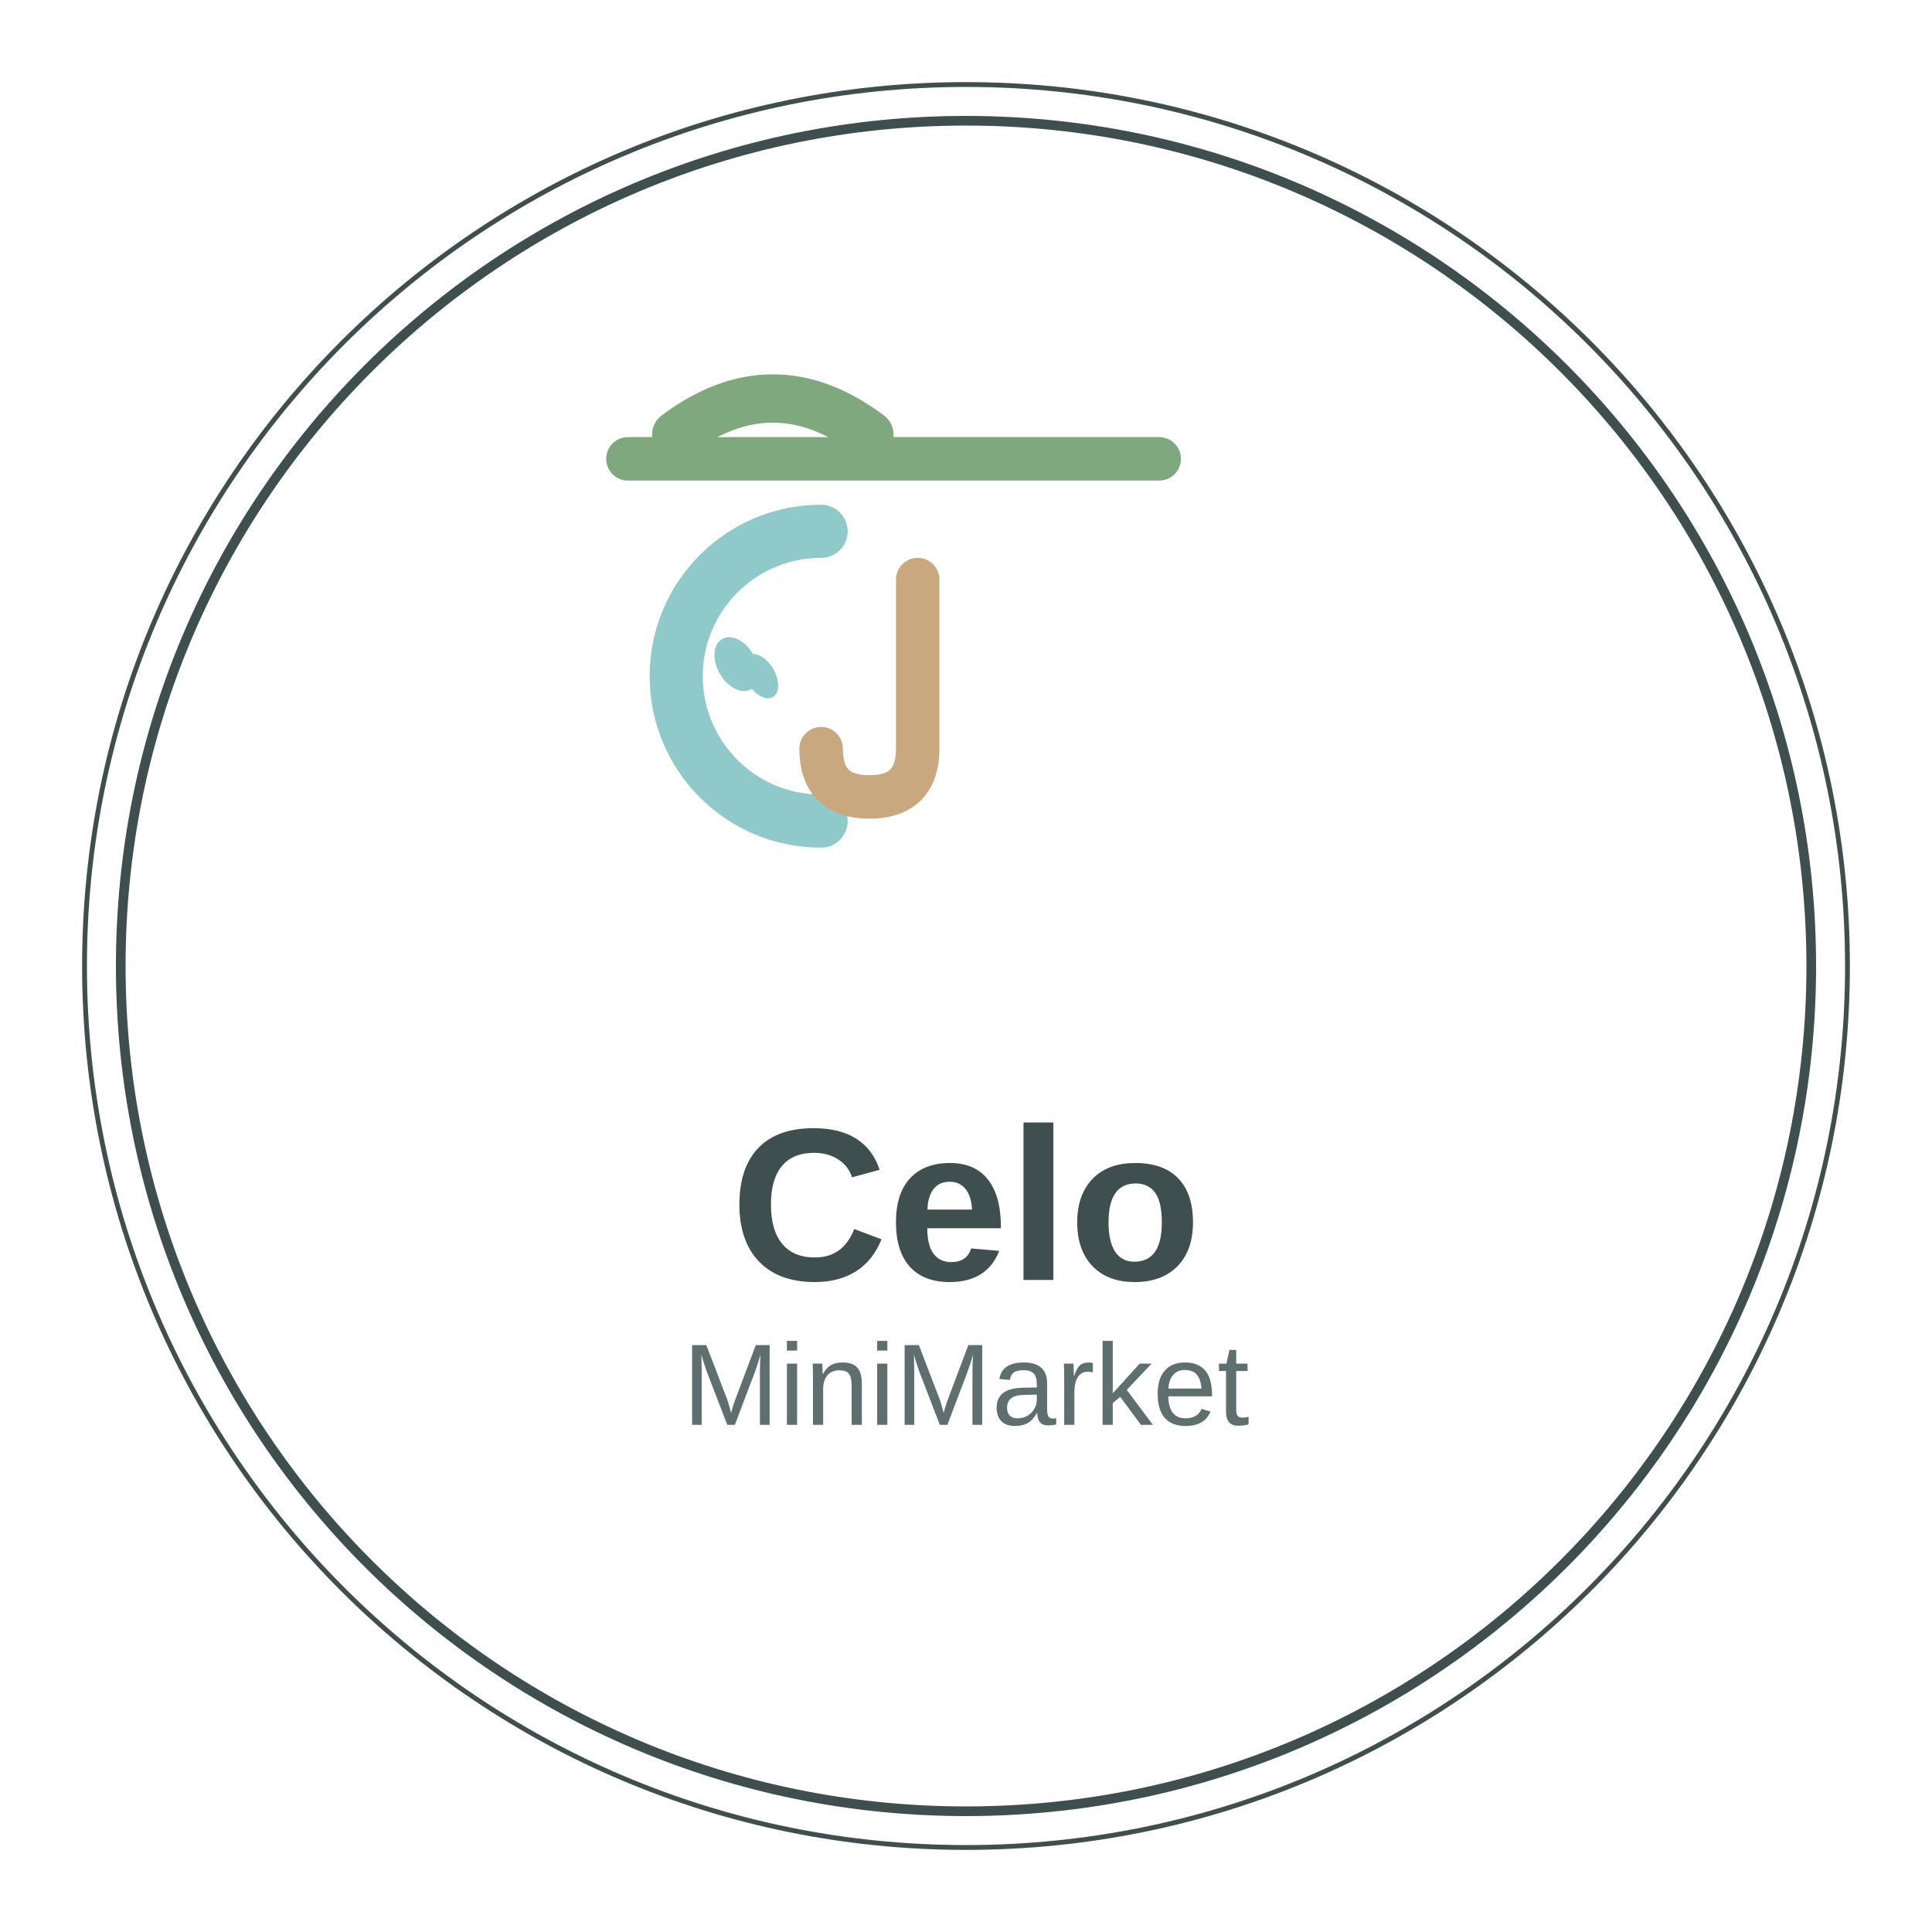
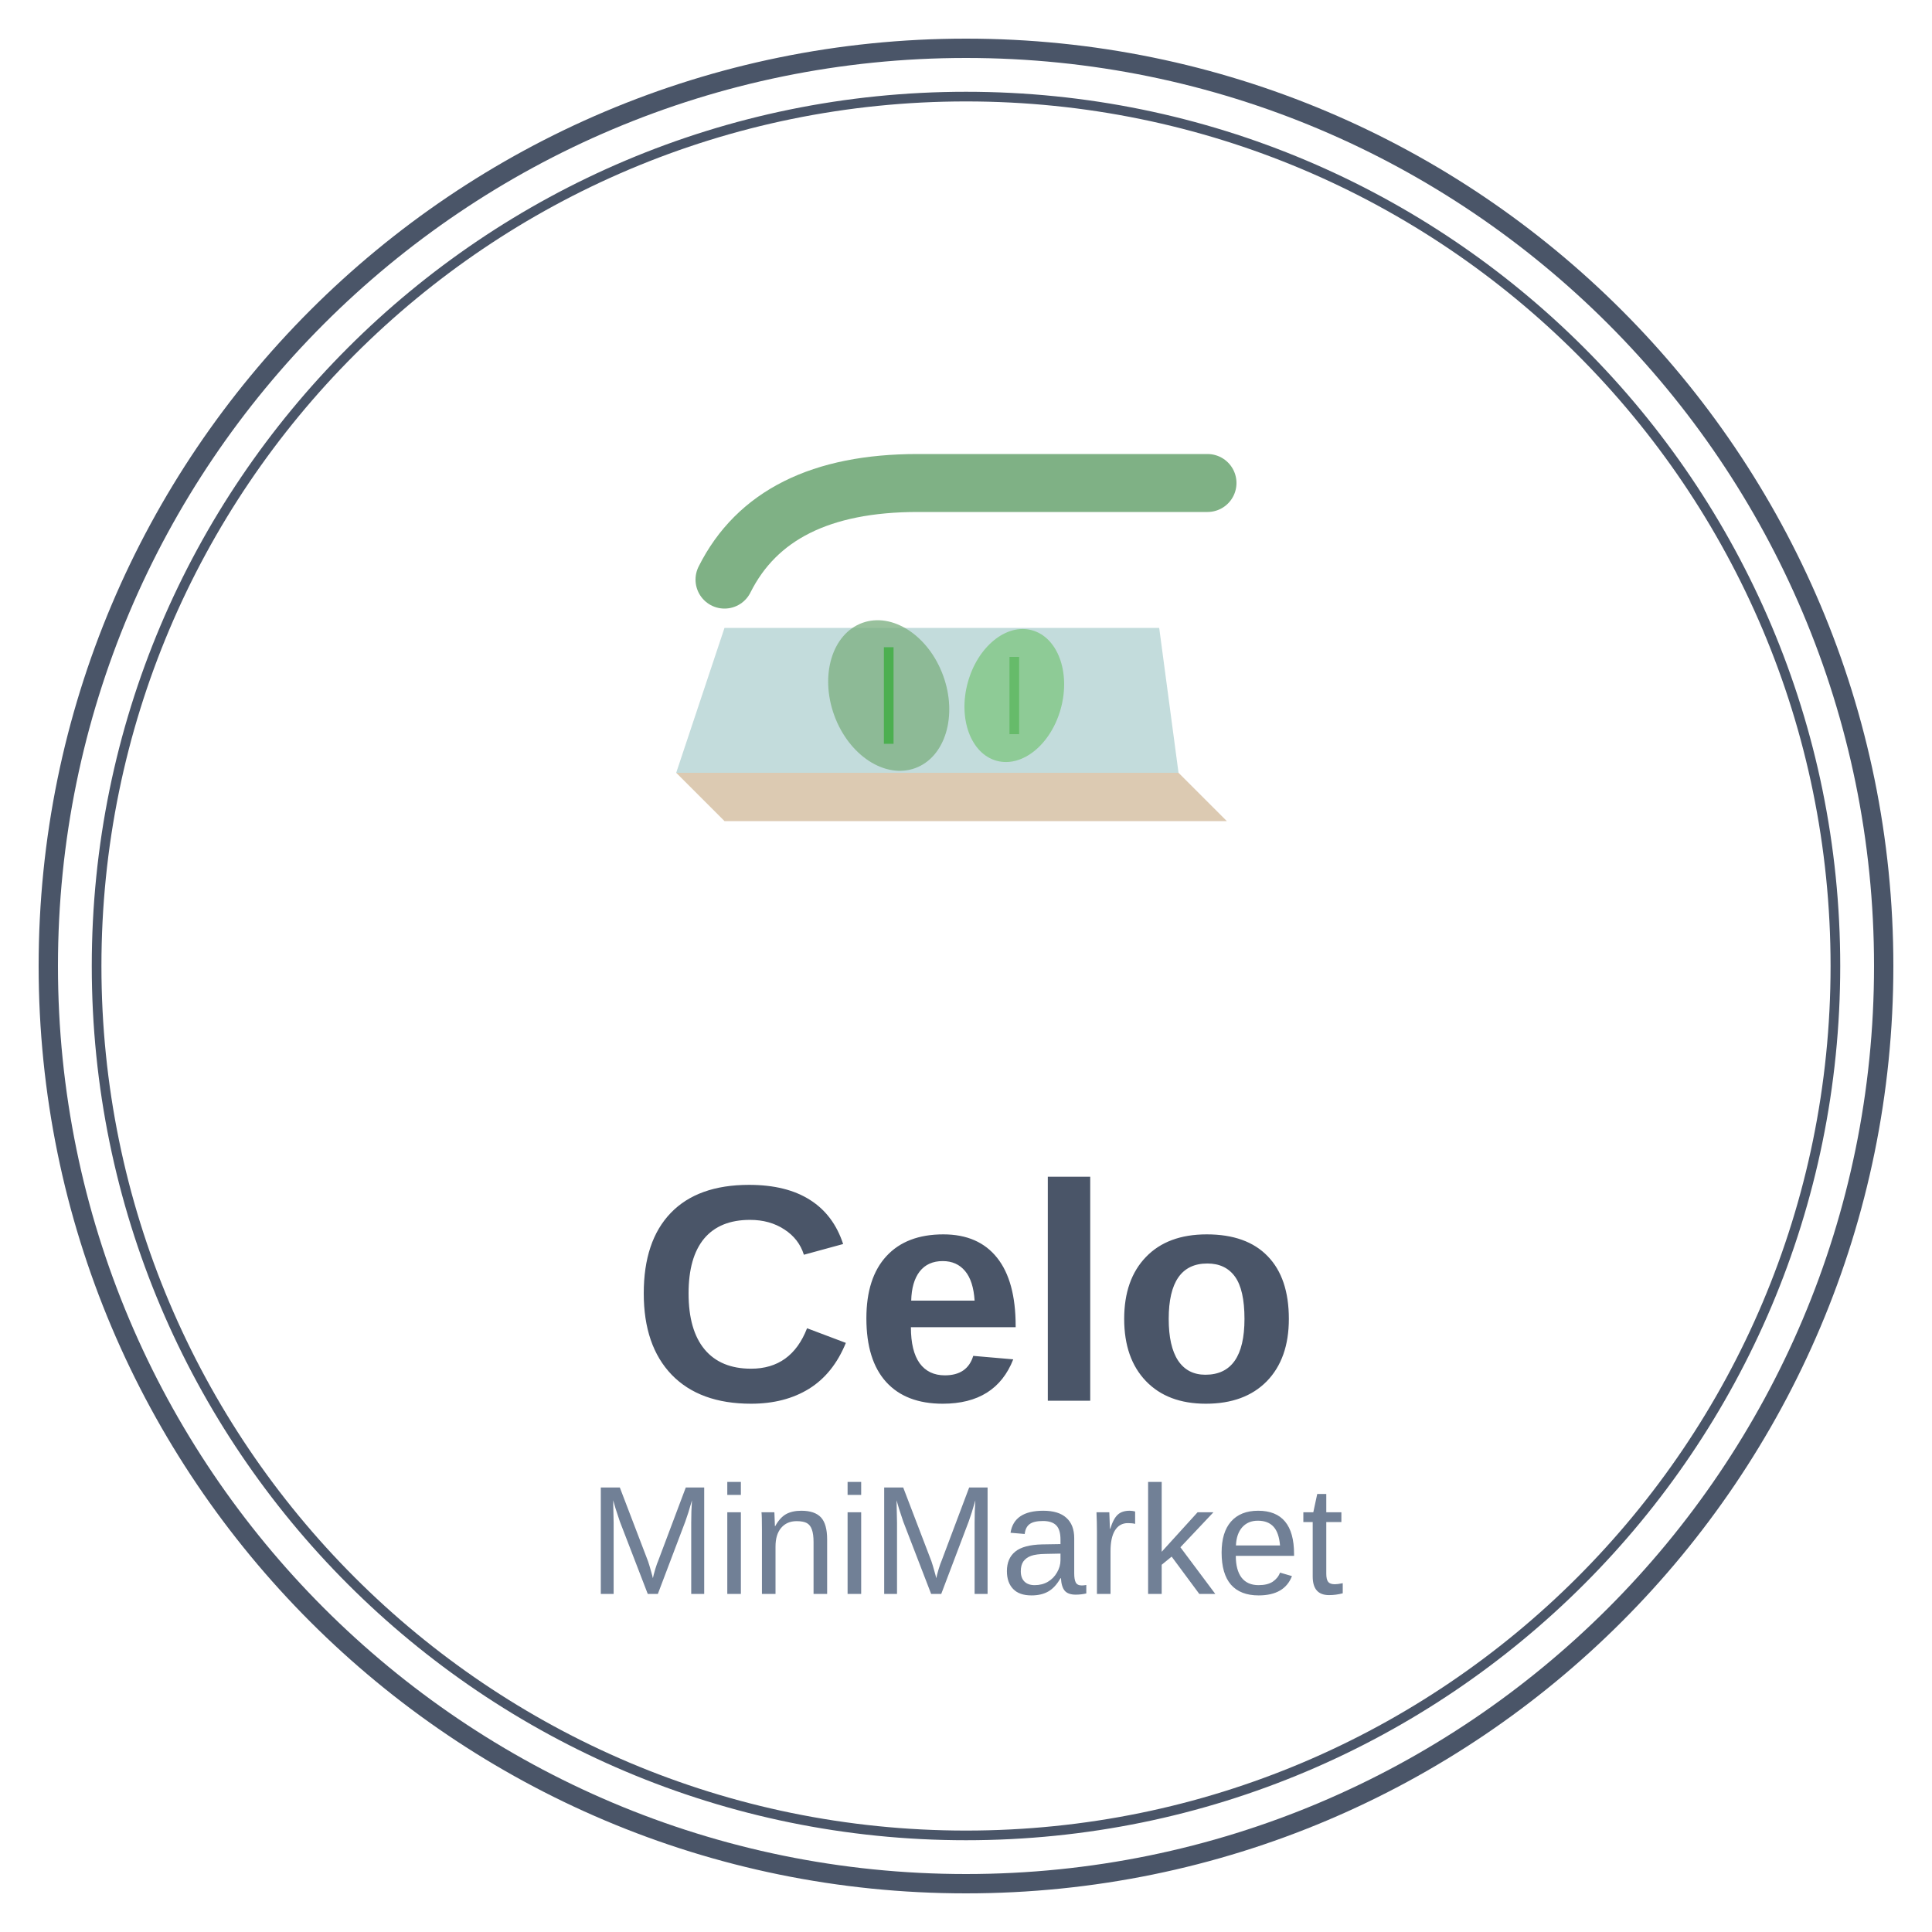
- <svg xmlns="http://www.w3.org/2000/svg" viewBox="0 0 800 800">
-   <circle cx="400" cy="400" r="350" fill="none" stroke="#3f4f4f" stroke-width="4" />
-   <circle cx="400" cy="400" r="365" fill="none" stroke="#3f4f4f" stroke-width="2" />
-   <g transform="translate(200, 180)">
-     <path d="M 80 0 Q 120 -30, 160 0" fill="none" stroke="#7fa87f" stroke-width="20" stroke-linecap="round" />
-     <line x1="60" y1="10" x2="280" y2="10" stroke="#7fa87f" stroke-width="18" stroke-linecap="round" />
-     <g transform="translate(0, 40)">
-       <path d="M 140 0 A 60 60 0 0 0 80 60 A 60 60 0 0 0 140 120" fill="none" stroke="#8fc9c9" stroke-width="22" stroke-linecap="round" />
-       <ellipse cx="105" cy="55" rx="8" ry="12" fill="#8fc9c9" transform="rotate(-30 105 55)" />
-       <ellipse cx="115" cy="60" rx="6" ry="10" fill="#8fc9c9" transform="rotate(-30 115 60)" />
-       <path d="M 180 20 L 180 90 Q 180 110, 160 110 Q 140 110, 140 90" fill="none" stroke="#c9a87f" stroke-width="18" stroke-linecap="round" />
+ <svg xmlns="http://www.w3.org/2000/svg" width="200" height="200" viewBox="0 0 200 200">
+   <circle cx="100" cy="100" r="95" fill="none" stroke="#4a5568" stroke-width="2" />
+   <circle cx="100" cy="100" r="90" fill="none" stroke="#4a5568" stroke-width="1" />
+   <g transform="translate(100, 80)">
+     <path d="M -25 -20 Q -20 -30 -5 -30 L 25 -30" fill="none" stroke="#7fb185" stroke-width="6" stroke-linecap="round" />
+     <path d="M -30 0 L -25 -15 L 20 -15 L 22 0 Z" fill="#9bc4c4" opacity="0.6" />
+     <path d="M 22 0 L 27 5 L -25 5 L -30 0 Z" fill="#c4a77f" opacity="0.6" />
+     <g transform="translate(0, -8)">
+       <ellipse cx="-8" cy="0" rx="6" ry="8" fill="#7fb185" opacity="0.8" transform="rotate(-20 -8 0)" />
+       <ellipse cx="5" cy="0" rx="5" ry="7" fill="#81c784" opacity="0.8" transform="rotate(15 5 0)" />
+       <line x1="-8" y1="-5" x2="-8" y2="5" stroke="#4caf50" stroke-width="1" />
+       <line x1="5" y1="-4" x2="5" y2="4" stroke="#66bb6a" stroke-width="1" />
    </g>
  </g>
-   <text x="400" y="530" text-anchor="middle" font-family="Arial, sans-serif" font-size="90" font-weight="bold" fill="#3f4f4f">Celo</text>
-   <text x="400" y="590" text-anchor="middle" font-family="Arial, sans-serif" font-size="48" fill="#5f6f6f">MiniMarket</text>
+   <text x="100" y="145" font-family="Arial, sans-serif" font-size="32" font-weight="bold" fill="#4a5568" text-anchor="middle">Celo</text>
+   <text x="100" y="165" font-family="Arial, sans-serif" font-size="16" fill="#718096" text-anchor="middle">MiniMarket</text>
</svg>
